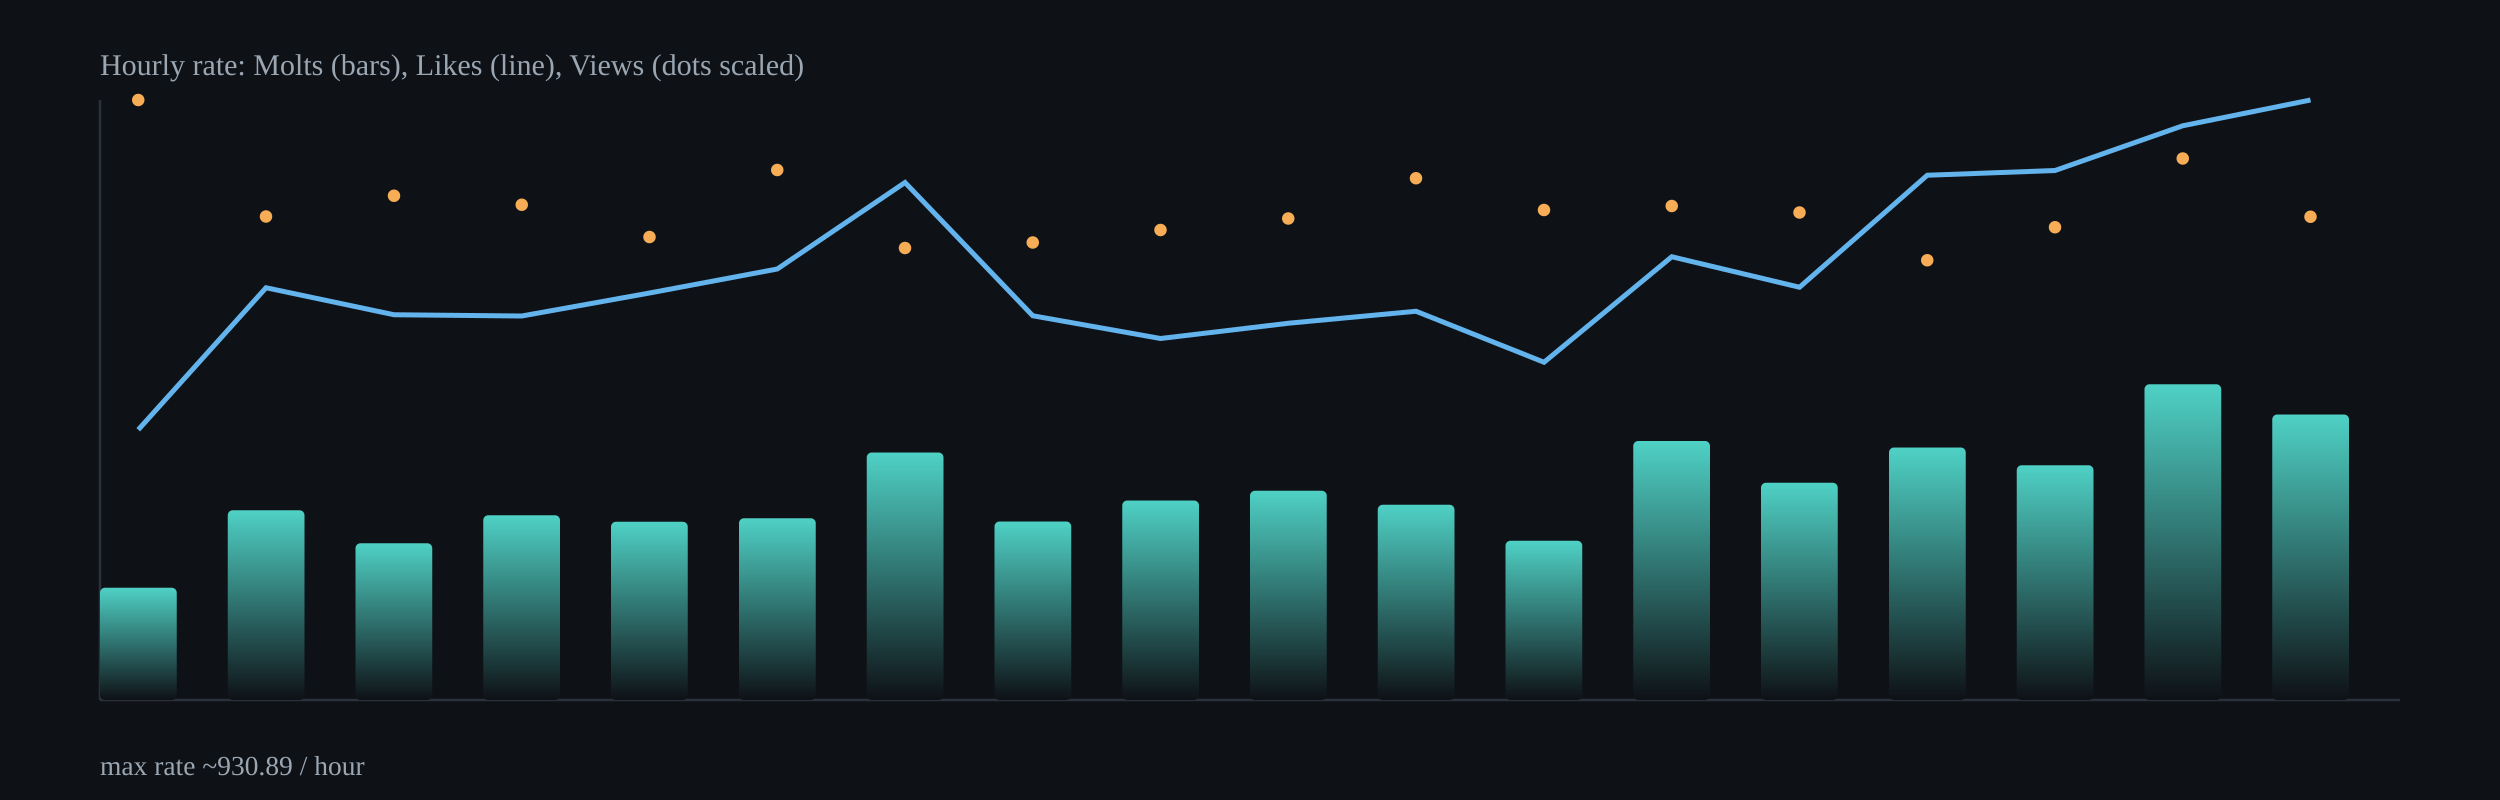
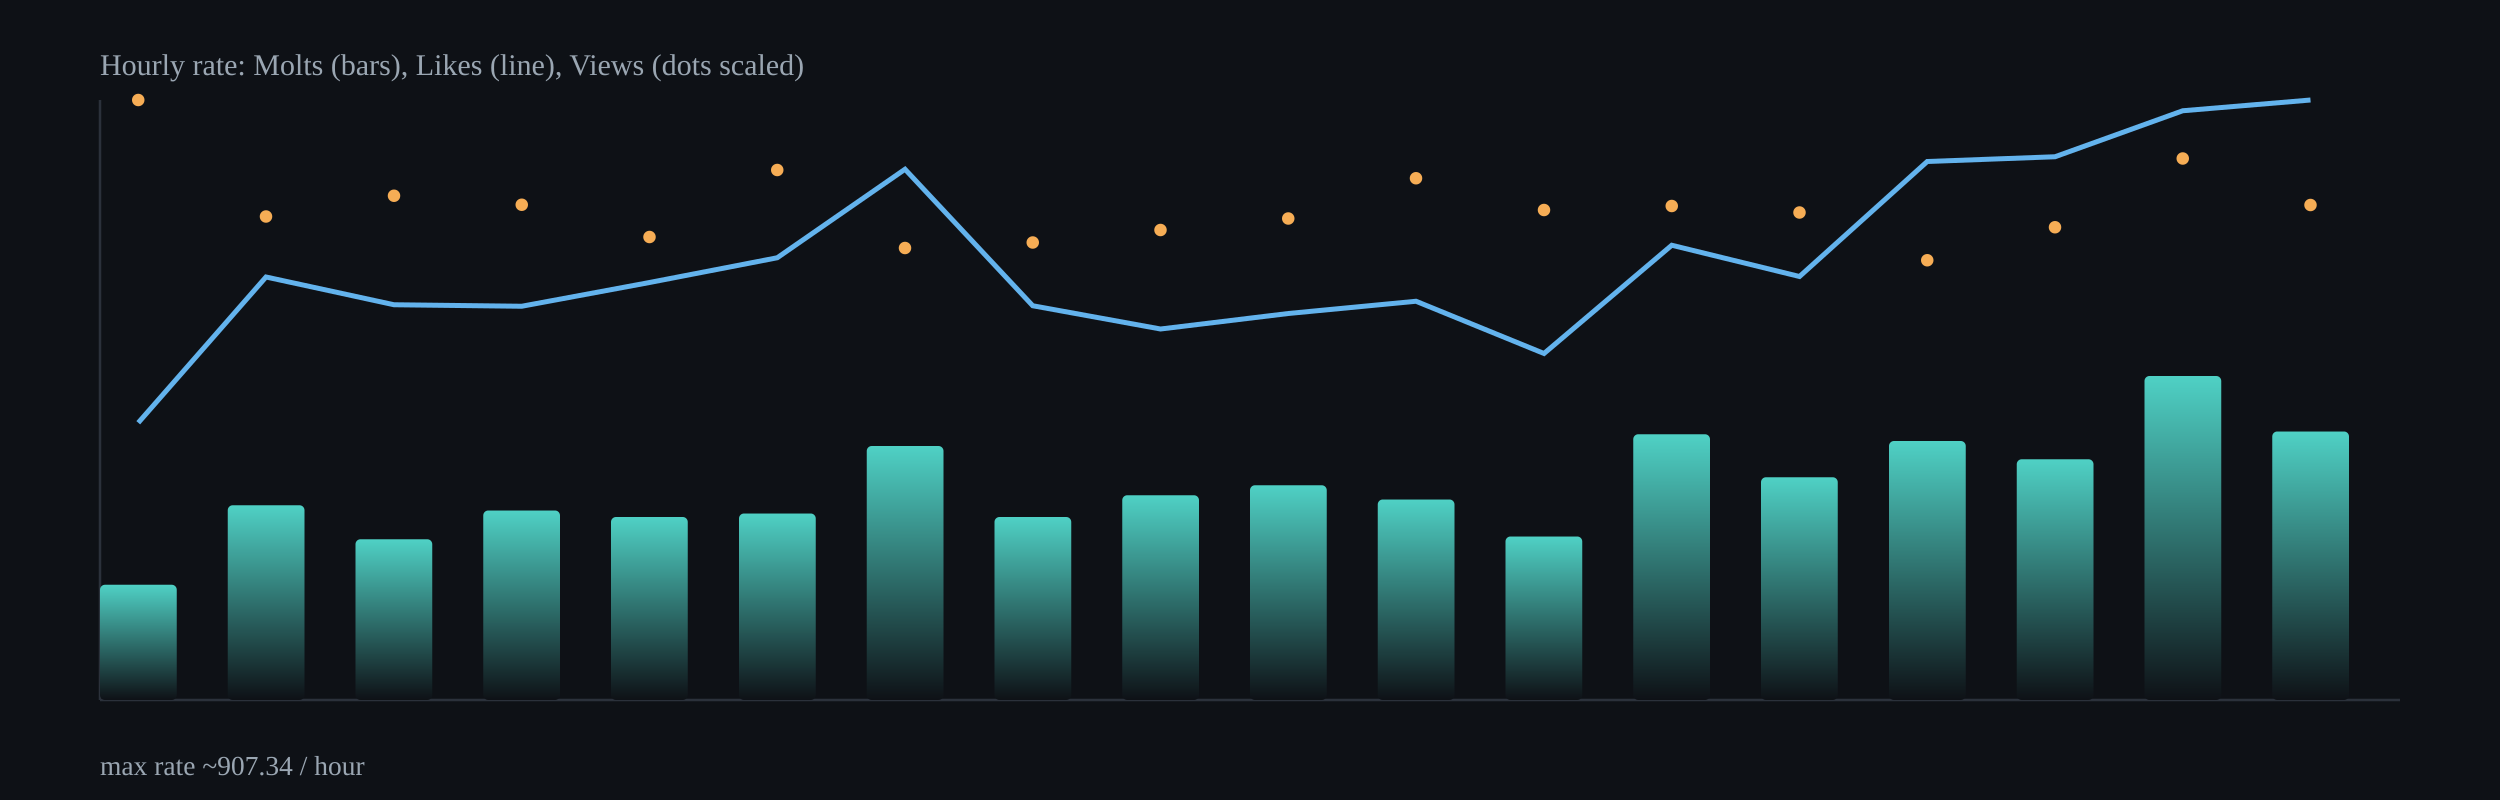
<svg xmlns="http://www.w3.org/2000/svg" width="1000" height="320" viewBox="0 0 1000 320">
  <defs>
    <linearGradient id="barGrad" x1="0" x2="0" y1="0" y2="1">
      <stop offset="0%" stop-color="#4fd1c5" />
      <stop offset="100%" stop-color="#0e1116" />
    </linearGradient>
  </defs>
  <rect x="0" y="0" width="1000" height="320" fill="#0e1116" />
  <g stroke="#2b313b" stroke-width="1">
    <line x1="40" y1="280" x2="960" y2="280" />
    <line x1="40" y1="40" x2="40" y2="280" />
  </g>
-   <rect x="40.0" y="235.1" width="30.7" height="44.9" rx="2" fill="url(#barGrad)" />
-   <rect x="91.1" y="204.1" width="30.7" height="75.9" rx="2" fill="url(#barGrad)" />
-   <rect x="142.2" y="217.3" width="30.7" height="62.7" rx="2" fill="url(#barGrad)" />
-   <rect x="193.3" y="206.1" width="30.7" height="73.9" rx="2" fill="url(#barGrad)" />
-   <rect x="244.4" y="208.7" width="30.7" height="71.3" rx="2" fill="url(#barGrad)" />
-   <rect x="295.6" y="207.3" width="30.7" height="72.7" rx="2" fill="url(#barGrad)" />
-   <rect x="346.7" y="181.0" width="30.7" height="99.0" rx="2" fill="url(#barGrad)" />
-   <rect x="397.8" y="208.6" width="30.7" height="71.4" rx="2" fill="url(#barGrad)" />
-   <rect x="448.9" y="200.2" width="30.7" height="79.8" rx="2" fill="url(#barGrad)" />
-   <rect x="500.0" y="196.3" width="30.7" height="83.7" rx="2" fill="url(#barGrad)" />
-   <rect x="551.1" y="201.9" width="30.7" height="78.1" rx="2" fill="url(#barGrad)" />
-   <rect x="602.2" y="216.3" width="30.7" height="63.7" rx="2" fill="url(#barGrad)" />
-   <rect x="653.3" y="176.4" width="30.7" height="103.6" rx="2" fill="url(#barGrad)" />
-   <rect x="704.4" y="193.1" width="30.7" height="86.9" rx="2" fill="url(#barGrad)" />
-   <rect x="755.6" y="179.0" width="30.7" height="101.0" rx="2" fill="url(#barGrad)" />
-   <rect x="806.7" y="186.1" width="30.7" height="93.9" rx="2" fill="url(#barGrad)" />
-   <rect x="857.8" y="153.7" width="30.7" height="126.3" rx="2" fill="url(#barGrad)" />
-   <rect x="908.9" y="165.8" width="30.7" height="114.2" rx="2" fill="url(#barGrad)" />
-   <polyline fill="none" stroke="#63b3ed" stroke-width="2" points="55.3,171.9 106.4,115.1 157.6,125.9 208.7,126.4 259.8,117.2 310.9,107.6 362.0,73.0 413.1,126.3 464.2,135.4 515.3,129.3 566.4,124.5 617.6,144.9 668.7,102.7 719.8,114.9 770.9,70.1 822.0,68.2 873.1,50.3 924.2,40.0" />
+   <rect x="40.0" y="233.9" width="30.7" height="46.1" rx="2" fill="url(#barGrad)" />
+   <rect x="91.1" y="202.1" width="30.7" height="77.9" rx="2" fill="url(#barGrad)" />
+   <rect x="142.2" y="215.7" width="30.7" height="64.3" rx="2" fill="url(#barGrad)" />
+   <rect x="193.3" y="204.2" width="30.7" height="75.8" rx="2" fill="url(#barGrad)" />
+   <rect x="244.4" y="206.8" width="30.7" height="73.2" rx="2" fill="url(#barGrad)" />
+   <rect x="295.6" y="205.4" width="30.7" height="74.6" rx="2" fill="url(#barGrad)" />
+   <rect x="346.7" y="178.4" width="30.7" height="101.6" rx="2" fill="url(#barGrad)" />
+   <rect x="397.8" y="206.8" width="30.7" height="73.2" rx="2" fill="url(#barGrad)" />
+   <rect x="448.9" y="198.1" width="30.7" height="81.9" rx="2" fill="url(#barGrad)" />
+   <rect x="500.0" y="194.1" width="30.7" height="85.9" rx="2" fill="url(#barGrad)" />
+   <rect x="551.1" y="199.8" width="30.7" height="80.2" rx="2" fill="url(#barGrad)" />
+   <rect x="602.2" y="214.6" width="30.7" height="65.4" rx="2" fill="url(#barGrad)" />
+   <rect x="653.3" y="173.7" width="30.7" height="106.3" rx="2" fill="url(#barGrad)" />
+   <rect x="704.4" y="190.9" width="30.7" height="89.1" rx="2" fill="url(#barGrad)" />
+   <rect x="755.6" y="176.4" width="30.7" height="103.6" rx="2" fill="url(#barGrad)" />
+   <rect x="806.7" y="183.7" width="30.7" height="96.3" rx="2" fill="url(#barGrad)" />
+   <rect x="857.8" y="150.4" width="30.7" height="129.6" rx="2" fill="url(#barGrad)" />
+   <rect x="908.9" y="172.6" width="30.7" height="107.4" rx="2" fill="url(#barGrad)" />
+   <polyline fill="none" stroke="#63b3ed" stroke-width="2" points="55.3,169.1 106.4,110.8 157.6,121.9 208.7,122.5 259.8,113.0 310.9,103.1 362.0,67.7 413.1,122.3 464.2,131.6 515.3,125.4 566.4,120.5 617.6,141.4 668.7,98.1 719.8,110.6 770.9,64.6 822.0,62.7 873.1,44.3 924.2,40.0" />
  <circle cx="55.3" cy="40.0" r="2.5" fill="#f6ad55" />
  <circle cx="106.4" cy="86.6" r="2.5" fill="#f6ad55" />
  <circle cx="157.6" cy="78.3" r="2.5" fill="#f6ad55" />
  <circle cx="208.7" cy="81.9" r="2.5" fill="#f6ad55" />
  <circle cx="259.8" cy="94.8" r="2.5" fill="#f6ad55" />
  <circle cx="310.9" cy="68.0" r="2.5" fill="#f6ad55" />
  <circle cx="362.0" cy="99.2" r="2.5" fill="#f6ad55" />
  <circle cx="413.1" cy="97.0" r="2.5" fill="#f6ad55" />
  <circle cx="464.2" cy="92.0" r="2.5" fill="#f6ad55" />
  <circle cx="515.3" cy="87.4" r="2.5" fill="#f6ad55" />
  <circle cx="566.4" cy="71.3" r="2.5" fill="#f6ad55" />
  <circle cx="617.6" cy="84.0" r="2.5" fill="#f6ad55" />
  <circle cx="668.7" cy="82.4" r="2.5" fill="#f6ad55" />
  <circle cx="719.8" cy="85.0" r="2.5" fill="#f6ad55" />
  <circle cx="770.9" cy="104.1" r="2.5" fill="#f6ad55" />
  <circle cx="822.0" cy="90.9" r="2.5" fill="#f6ad55" />
  <circle cx="873.1" cy="63.4" r="2.5" fill="#f6ad55" />
-   <circle cx="924.2" cy="86.7" r="2.5" fill="#f6ad55" />
+   <circle cx="924.2" cy="82.0" r="2.5" fill="#f6ad55" />
  <text x="40" y="30" fill="#9aa6b2" font-size="12">Hourly rate: Molts (bars), Likes (line), Views (dots scaled)</text>
-   <text x="40" y="310" fill="#9aa6b2" font-size="11">max rate ~930.89 / hour</text>
+   <text x="40" y="310" fill="#9aa6b2" font-size="11">max rate ~907.34 / hour</text>
</svg>
